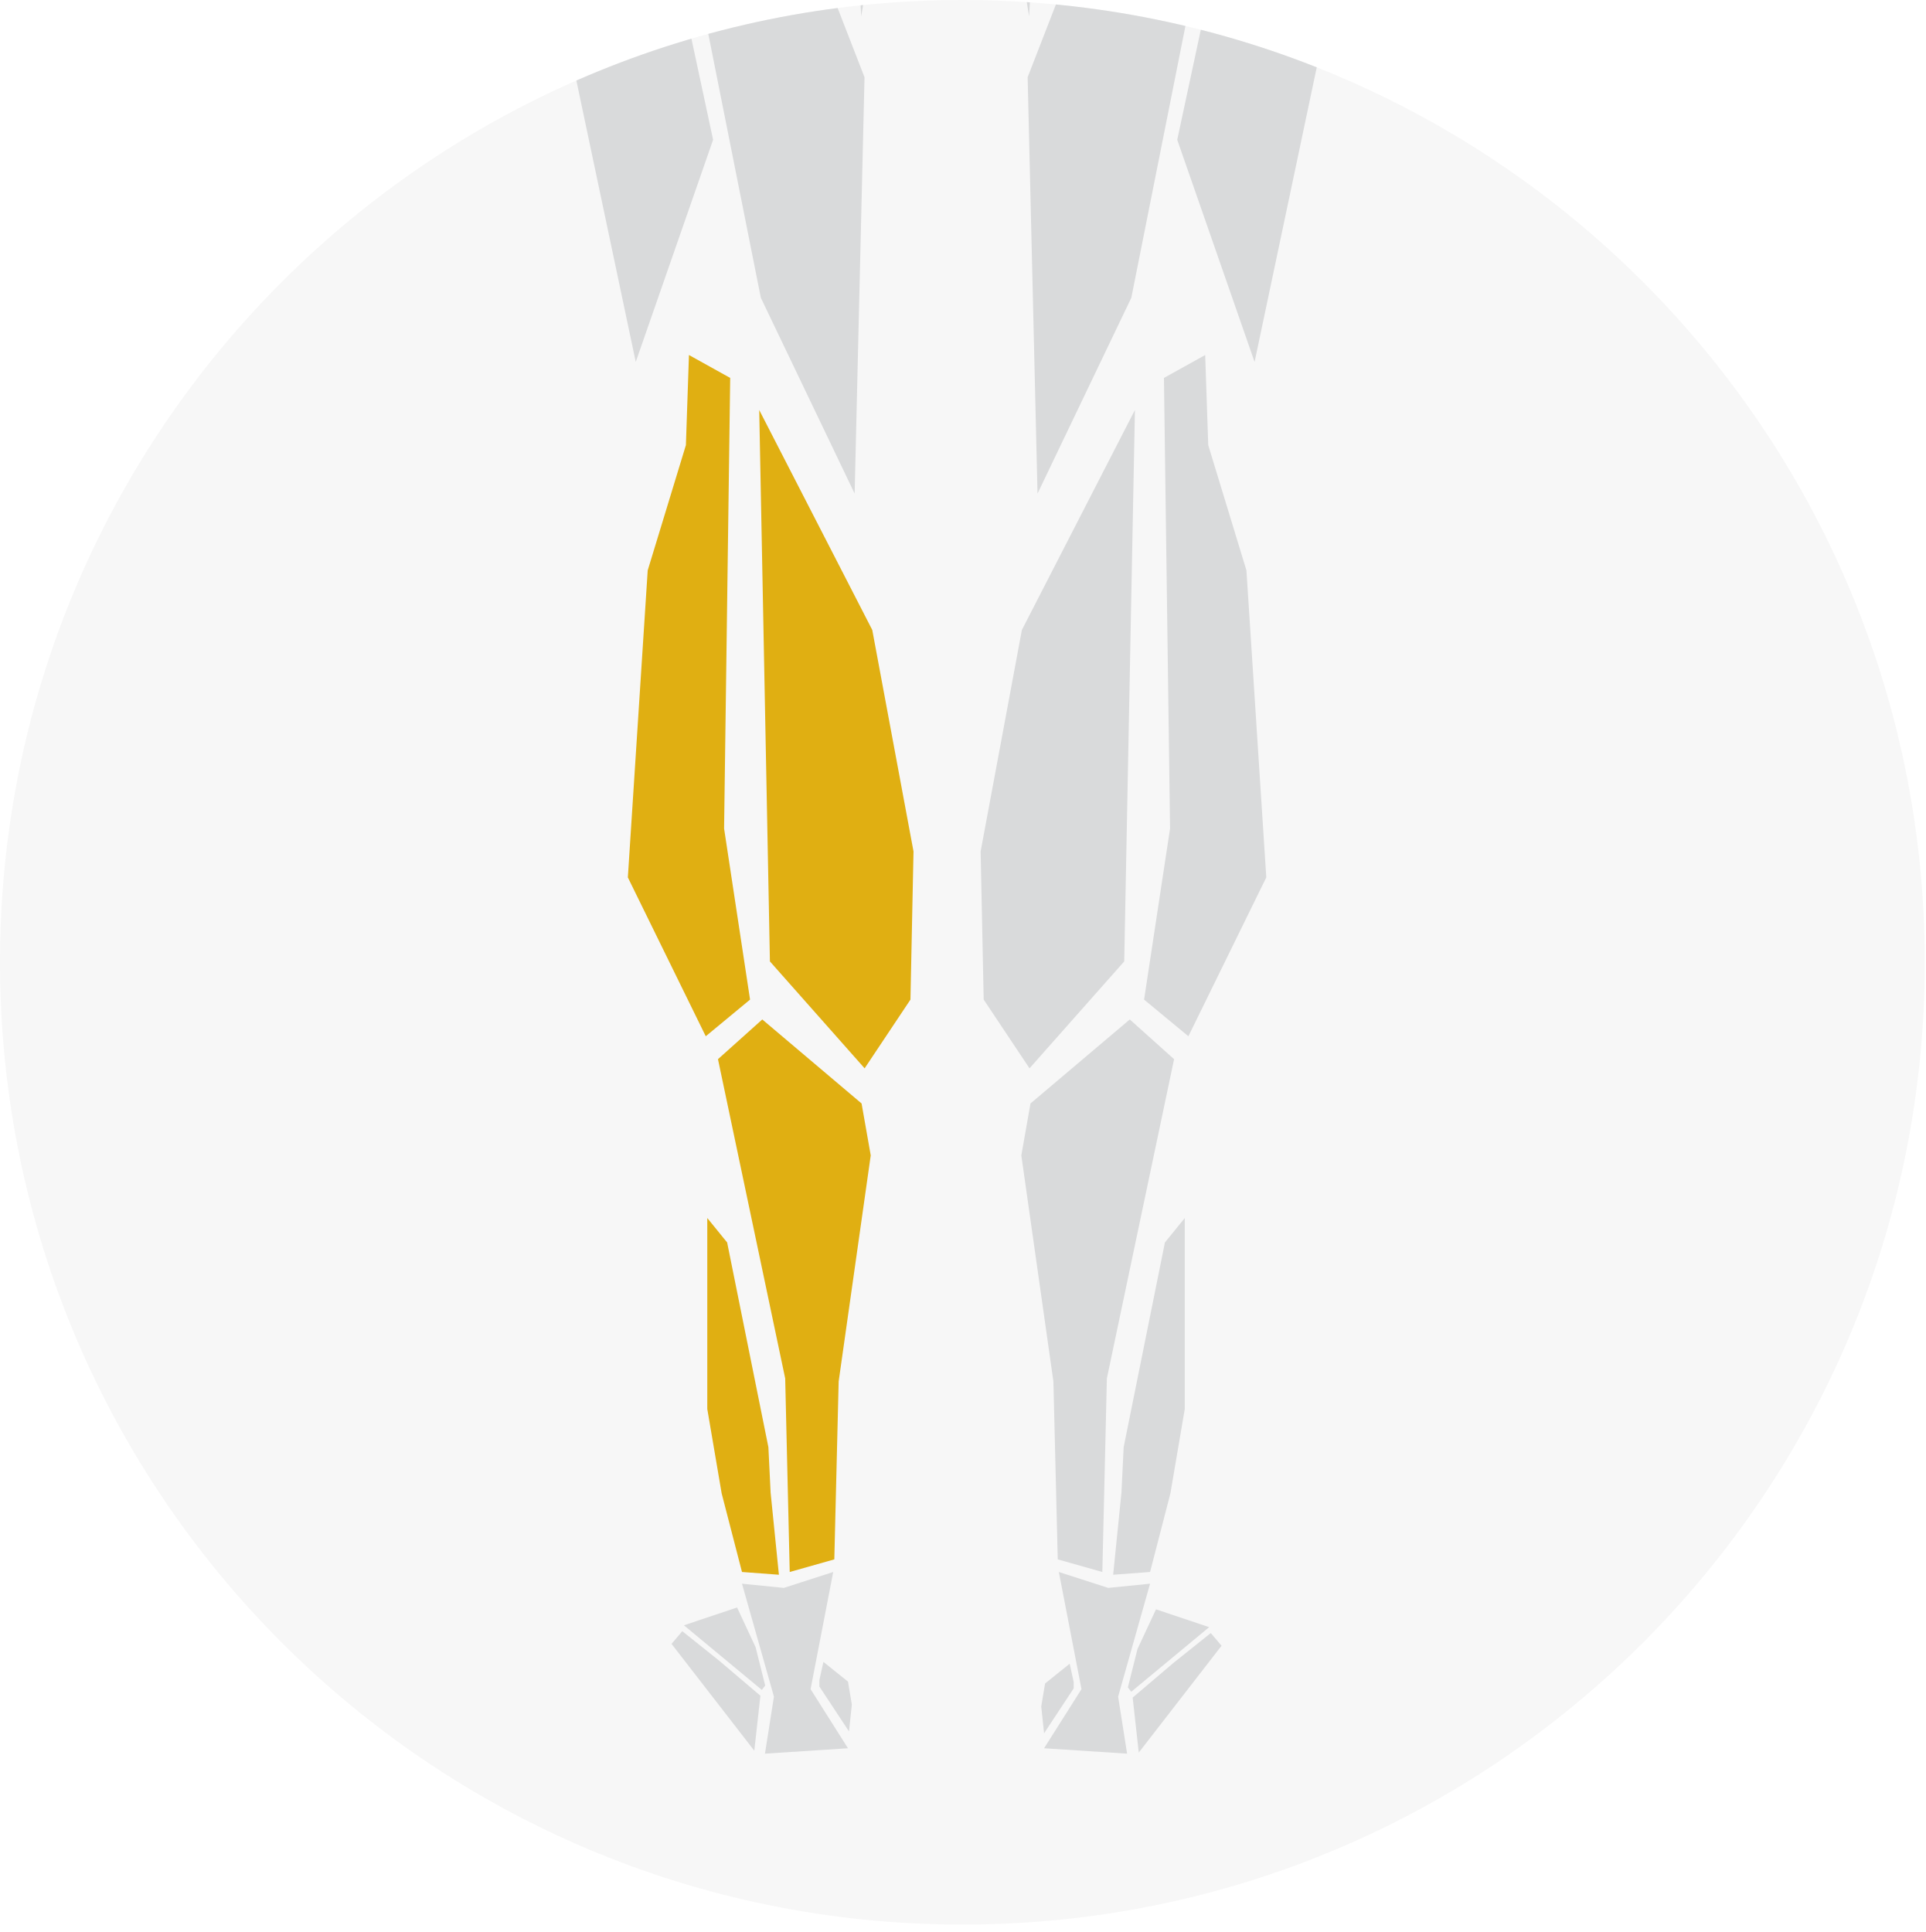
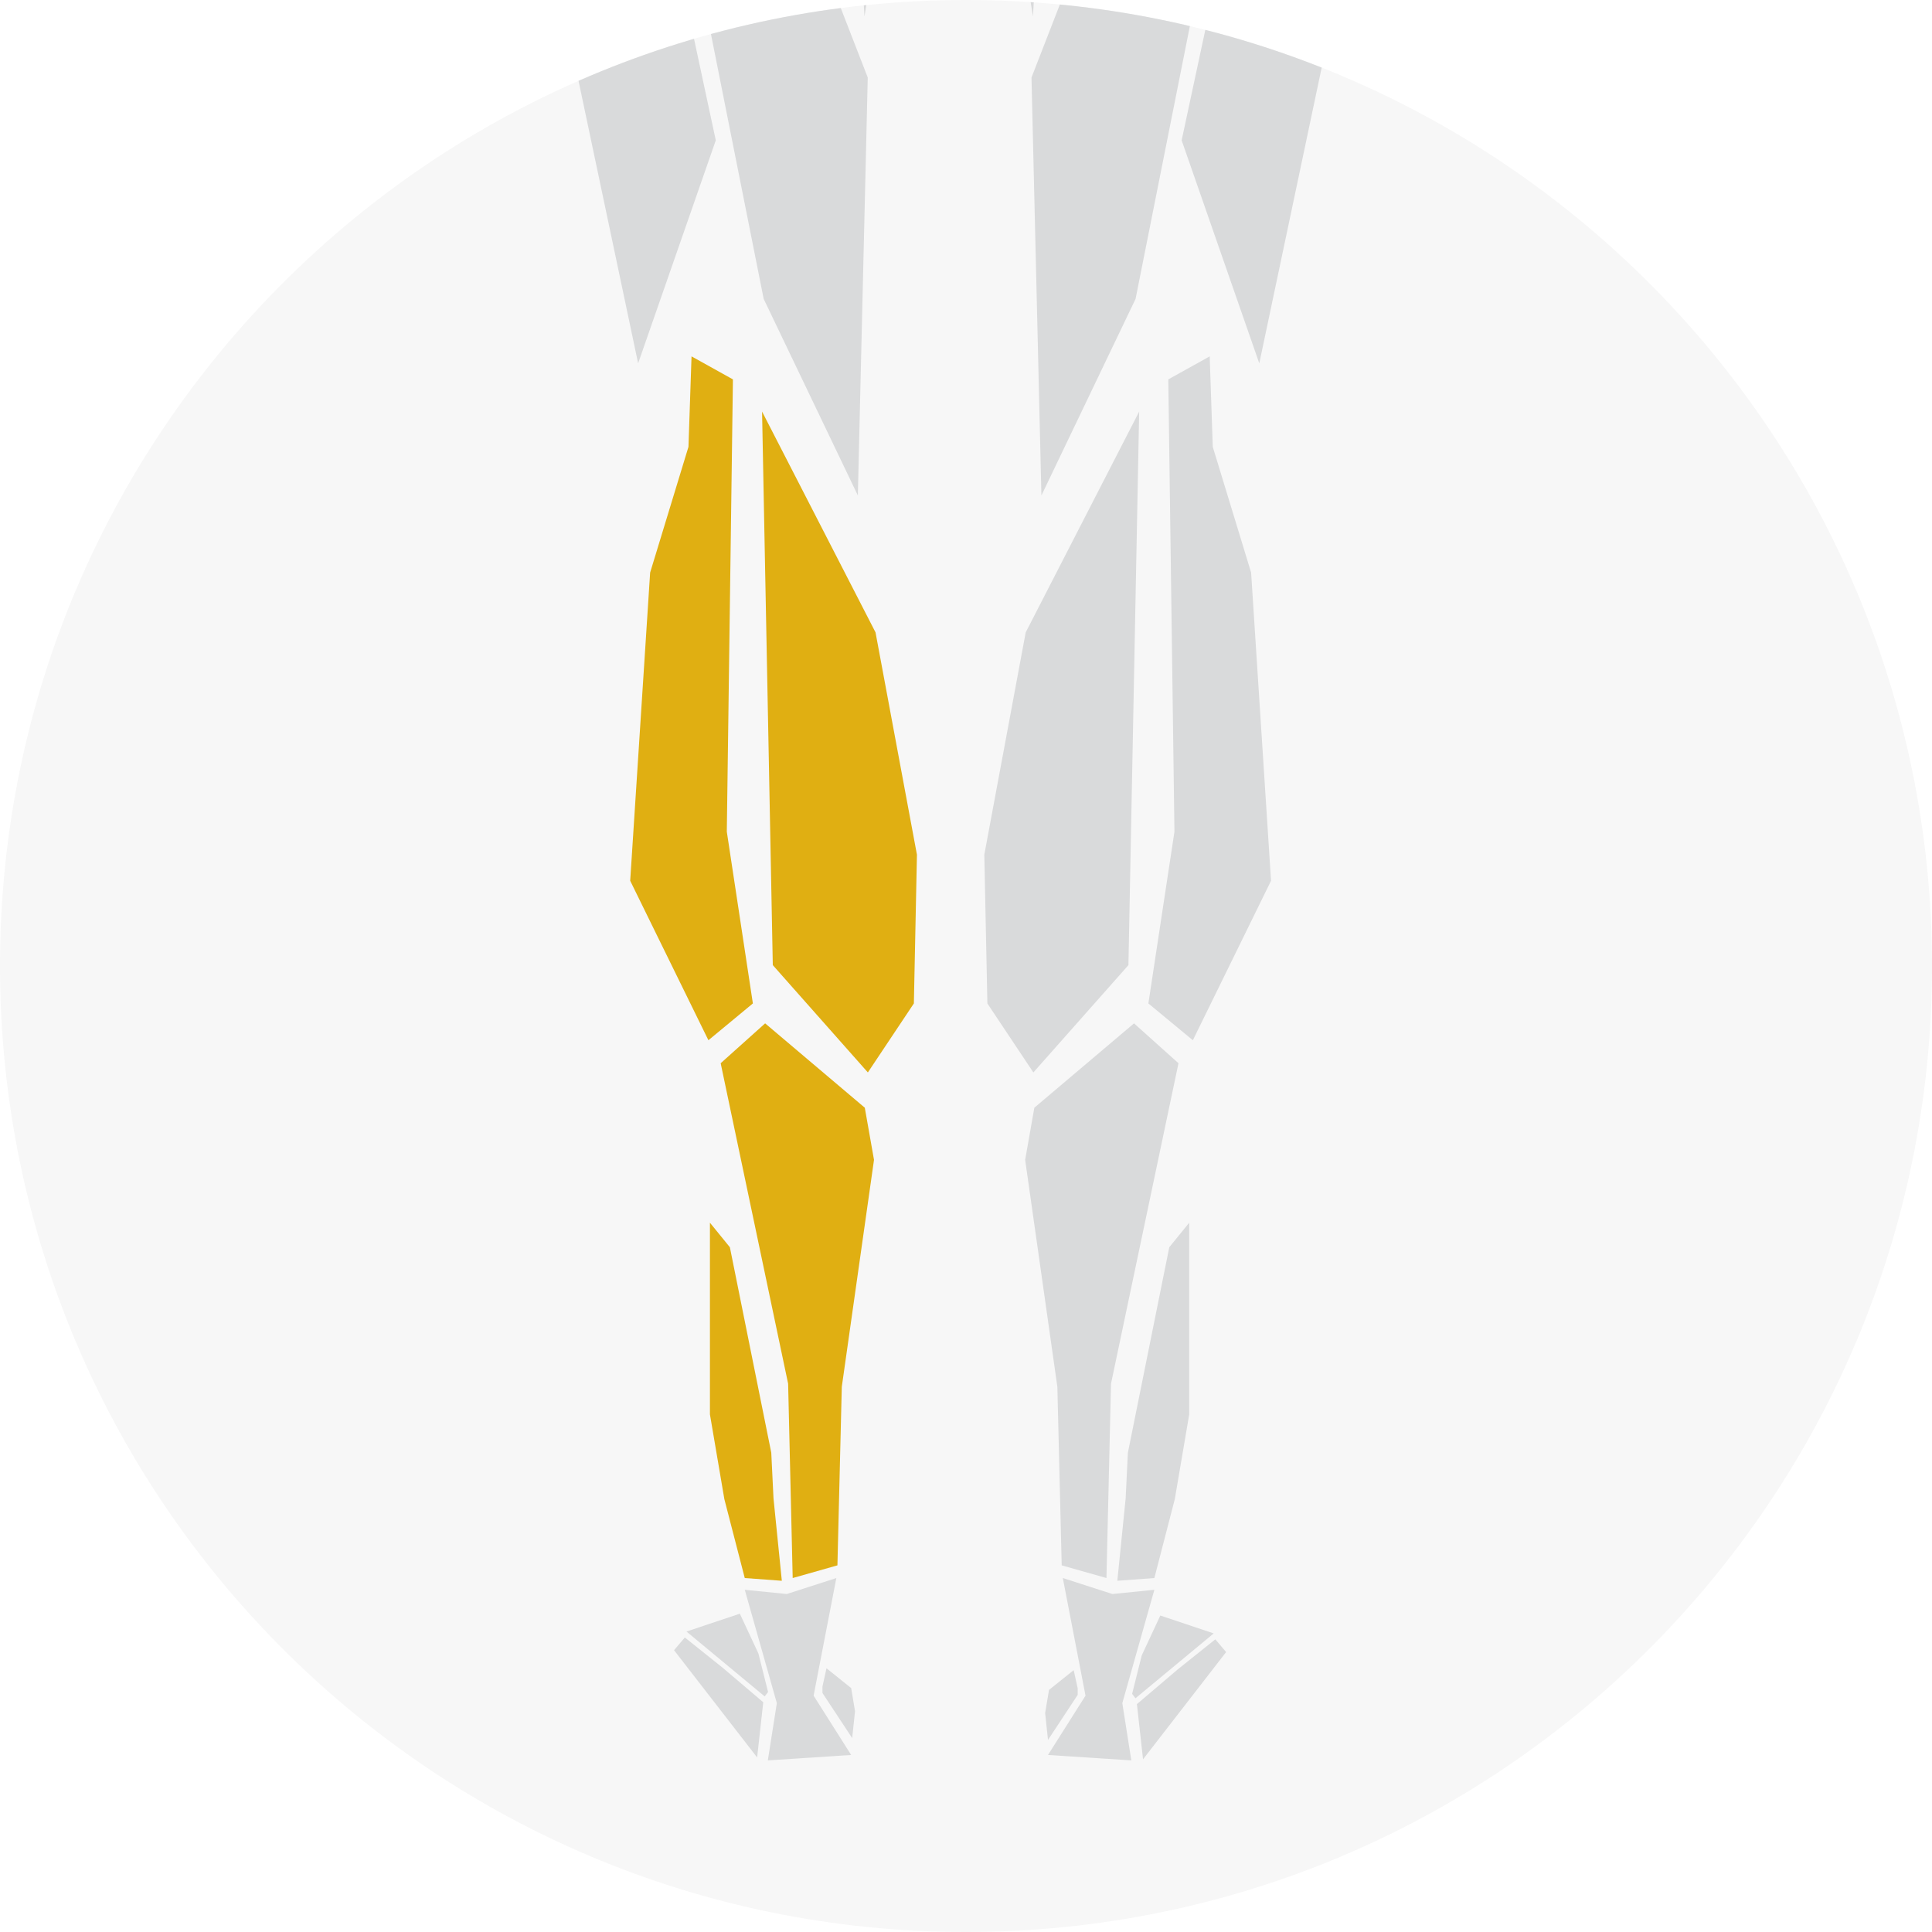
- <svg xmlns="http://www.w3.org/2000/svg" xmlns:xlink="http://www.w3.org/1999/xlink" version="1.1" id="Layer_1" x="0px" y="0px" viewBox="0 0 781.017 783.59" style="enable-background:new 0 0 781.017 783.59;" xml:space="preserve">
-   <g id="Back_Left_Calf">
-     <circle style="fill:#F7F7F7;" cx="390.295" cy="390.295" r="390.295" />
-     <g>
-       <g>
-         <defs>
-           <circle id="SVGID_1_" cx="390.295" cy="390.295" r="390.295" />
-         </defs>
-         <clipPath id="SVGID_2_">
-           <use xlink:href="#SVGID_1_" style="overflow:visible;" />
-         </clipPath>
-         <g style="clip-path:url(#SVGID_2_);">
-           <polygon style="fill:#D9DADB;" points="344.596,-1002.576 338.588,-939.834 259.16,-902.456 342.593,-892.444 379.304,-920.478       371.962,-1024.602     " />
-           <polygon style="fill:#D9DADB;" points="220.447,-760.953 238.469,-742.264 235.131,-618.116 193.748,-528.675 165.047,-541.357       155.703,-632.132 171.722,-727.58     " />
-           <polygon style="fill:#D9DADB;" points="248.481,-736.257 247.146,-695.542 273.844,-586.077 319.899,-530.677 313.225,-477.948       318.564,-474.61 352.605,-544.027 358.612,-618.783 315.227,-717.568 273.177,-719.57 251.818,-736.924     " />
-           <polygon style="fill:#D9DADB;" points="205.763,-528.675 205.095,-458.591 127.433,-344.232 165.715,-473.943     " />
-           <polygon style="fill:#D9DADB;" points="149.028,-565.386 164.38,-499.307 106.074,-315.754 94.804,-324.615 102.514,-399.409       109.633,-447.467     " />
-           <polygon style="fill:#D9DADB;" points="470.821,-1086.677 469.486,-1159.431 434.778,-1200.813 385.385,-1210.158       333.323,-1200.813 298.615,-1159.431 297.28,-1086.677 279.258,-1081.337 285.933,-1043.291 300.617,-1034.614       318.639,-1036.617 334.658,-1000.574 356.017,-1028.607 385.385,-1037.312 412.084,-1028.607 433.443,-1000.574       449.462,-1036.617 467.483,-1034.614 482.168,-1043.291 488.842,-1081.337     " />
-           <polygon style="fill:#D9DADB;" points="422.023,-1002.576 428.03,-939.834 507.458,-902.456 424.025,-892.444 387.314,-920.478       394.656,-1024.602     " />
-           <g>
-             <polygon style="fill:#D9DADB;" points="281.186,-861.741 275.847,-845.721 251.15,-834.375 238.469,-789.654 180.399,-741.597        179.732,-837.044 214.44,-890.442 243.141,-897.116      " />
-             <polygon style="fill:#D9DADB;" points="265.835,-888.439 299.208,-859.738 323.237,-720.238 372.629,-620.785        372.629,-851.729 335.251,-879.762      " />
-             <polygon style="fill:#D9DADB;" points="292.533,-844.386 314.56,-730.25 265.835,-734.255 234.464,-771.633 253.82,-792.324        258.493,-820.358      " />
-             <polygon style="fill:#D9DADB;" points="485.432,-861.741 490.772,-845.721 515.468,-834.375 528.15,-789.654 586.219,-741.597        586.887,-837.044 552.178,-890.442 523.477,-897.116      " />
-             <polygon style="fill:#D9DADB;" points="500.783,-888.439 467.41,-859.738 443.381,-720.238 393.989,-620.785 393.989,-851.729        431.367,-879.762      " />
-             <polygon style="fill:#D9DADB;" points="474.085,-844.386 452.058,-730.25 500.783,-734.255 532.154,-771.633 512.798,-792.324        508.126,-820.358      " />
-           </g>
-           <polygon style="fill:#D9DADB;" points="546.171,-760.953 528.15,-742.264 531.487,-618.116 572.87,-528.675 601.571,-541.357       610.915,-632.132 594.896,-727.58     " />
-           <polygon style="fill:#D9DADB;" points="518.138,-736.257 519.473,-695.542 492.774,-586.077 446.719,-530.677 453.393,-477.948       448.054,-474.61 414.013,-544.027 408.006,-618.783 451.391,-717.568 493.441,-719.57 514.8,-736.924     " />
-           <polygon style="fill:#D9DADB;" points="75.459,-337.107 87.187,-309.141 121.467,-303.728 124.174,-253.209 106.131,-181.039       94.404,-181.941 105.793,-229.979 93.614,-230.318 74.557,-179.235 60.123,-181.039 78.053,-232.686 65.536,-235.054       41.178,-180.137 23.136,-181.941 47.944,-239.114 39.374,-244.188 8.702,-195.473 -6.634,-197.277 39.374,-284.784       34.863,-292.001 -8.439,-273.958 -11.145,-283.882 24.038,-315.456     " />
-           <polygon style="fill:#D9DADB;" points="693.829,-337.107 682.102,-309.141 647.821,-303.728 645.115,-253.209 663.157,-181.039       674.885,-181.941 663.495,-229.979 675.674,-230.318 694.732,-179.235 709.165,-181.039 691.236,-232.686 703.753,-235.054       728.11,-180.137 746.153,-181.941 721.344,-239.114 729.914,-244.188 760.587,-195.473 775.923,-197.277 729.914,-284.784       734.425,-292.001 777.727,-273.958 780.433,-283.882 745.251,-315.456     " />
-           <polygon style="fill:#D9DADB;" points="563.526,-528.675 564.193,-458.591 641.856,-344.232 603.574,-473.943     " />
-           <polygon style="fill:#D9DADB;" points="620.26,-565.386 604.909,-499.307 663.215,-315.754 674.485,-324.615 666.774,-399.409       659.655,-447.467     " />
-           <polygon style="fill:#D9DADB;" points="475.869,674.472 459.349,688.515 461.827,710.817 495.393,667.484 491.029,662.344           " />
-           <polygon style="fill:#D9DADB;" points="490.372,659.948 468.809,652.725 461.307,668.812 457.408,684.379 458.772,686.153           " />
-           <polygon style="fill:#D9DADB;" points="435.434,684.777 435.434,682.195 433.8,674.795 423.833,682.783 422.269,692.113       423.423,702.996     " />
-           <polygon style="fill:#D9DADB;" points="291.861,673.72 308.382,687.762 305.904,710.065 272.338,666.732 276.701,661.592           " />
-           <polygon style="fill:#D9DADB;" points="277.358,659.195 298.922,651.973 306.424,668.06 310.323,683.626 308.958,685.4     " />
-           <polygon style="fill:#D9DADB;" points="332.297,684.025 332.297,681.442 333.93,674.043 343.897,682.031 345.462,691.361       344.308,702.244     " />
-         </g>
-       </g>
-       <g>
-         <defs>
-           <circle id="SVGID_3_" cx="390.295" cy="390.295" r="390.295" />
-         </defs>
-         <clipPath id="SVGID_4_">
-           <use xlink:href="#SVGID_3_" style="overflow:visible;" />
-         </clipPath>
-         <polygon style="clip-path:url(#SVGID_4_);fill:#D9DADB;" points="271.842,-564.051 309.887,-506.649 297.873,-481.285      255.823,-476.613    " />
-       </g>
-       <g>
-         <defs>
-           <circle id="SVGID_5_" cx="390.295" cy="390.295" r="390.295" />
-         </defs>
-         <clipPath id="SVGID_6_">
-           <use xlink:href="#SVGID_5_" style="overflow:visible;" />
-         </clipPath>
-         <polygon style="clip-path:url(#SVGID_6_);fill:#D9DADB;" points="308.552,-468.603 357.945,-415.206 341.258,-416.541      281.854,-414.538 215.107,-364.478 249.815,-462.596    " />
-       </g>
-       <g>
-         <defs>
-           <circle id="SVGID_7_" cx="390.295" cy="390.295" r="390.295" />
-         </defs>
-         <clipPath id="SVGID_8_">
-           <use xlink:href="#SVGID_7_" style="overflow:visible;" />
-         </clipPath>
-         <polygon style="clip-path:url(#SVGID_8_);fill:#D9DADB;" points="494.776,-564.051 456.731,-506.649 468.745,-481.285      510.795,-476.613    " />
-       </g>
-       <g>
-         <defs>
-           <circle id="SVGID_9_" cx="390.295" cy="390.295" r="390.295" />
-         </defs>
-         <clipPath id="SVGID_10_">
-           <use xlink:href="#SVGID_9_" style="overflow:visible;" />
-         </clipPath>
-         <polygon style="clip-path:url(#SVGID_10_);fill:#D9DADB;" points="401.168,-542.692 383.814,-593.419 365.125,-543.137      335.549,-469.271 385.609,-409.921 432.999,-469.271    " />
-       </g>
-       <g>
-         <defs>
-           <circle id="SVGID_11_" cx="390.295" cy="390.295" r="390.295" />
-         </defs>
-         <clipPath id="SVGID_12_">
-           <use xlink:href="#SVGID_11_" style="overflow:visible;" />
-         </clipPath>
-         <polygon style="clip-path:url(#SVGID_12_);fill:#D9DADB;" points="458.066,-468.603 408.673,-415.206 425.36,-416.541      484.764,-414.538 551.511,-364.478 516.803,-462.596    " />
-       </g>
-       <g>
-         <defs>
-           <circle id="SVGID_13_" cx="390.295" cy="390.295" r="390.295" />
-         </defs>
-         <clipPath id="SVGID_14_">
-           <use xlink:href="#SVGID_13_" style="overflow:visible;" />
-         </clipPath>
-         <polygon style="clip-path:url(#SVGID_14_);fill:#D9DADB;" points="233.129,-177.588 281.186,-203.619 355.275,-222.308      369.959,-264.359 368.624,-371.821 342.593,-407.196 295.203,-407.864 225.119,-349.127 224.452,-318.11 210.981,-254.317      215.107,-195.943    " />
-       </g>
-       <g>
-         <defs>
-           <circle id="SVGID_15_" cx="390.295" cy="390.295" r="390.295" />
-         </defs>
-         <clipPath id="SVGID_16_">
-           <use xlink:href="#SVGID_15_" style="overflow:visible;" />
-         </clipPath>
-         <polygon style="clip-path:url(#SVGID_16_);fill:#D9DADB;" points="533.487,-177.588 485.429,-203.619 411.341,-222.308      396.656,-264.359 397.991,-371.821 424.023,-407.196 471.413,-407.864 541.497,-349.127 542.164,-318.11 555.635,-254.317      551.509,-195.943    " />
-       </g>
-       <g>
-         <defs>
-           <circle id="SVGID_17_" cx="390.295" cy="390.295" r="390.295" />
-         </defs>
-         <clipPath id="SVGID_18_">
-           <use xlink:href="#SVGID_17_" style="overflow:visible;" />
-         </clipPath>
-         <polygon style="clip-path:url(#SVGID_18_);fill:#D9DADB;" points="283.189,-182.928 273.177,-18.064 289.196,56.693      257.825,146.8 224.452,-11.389 241.138,-170.913    " />
-       </g>
-       <g>
-         <defs>
-           <circle id="SVGID_19_" cx="390.295" cy="390.295" r="390.295" />
-         </defs>
-         <clipPath id="SVGID_20_">
-           <use xlink:href="#SVGID_19_" style="overflow:visible;" />
-         </clipPath>
-         <polygon style="clip-path:url(#SVGID_20_);fill:#D9DADB;" points="320.567,-192.272 341.258,-137.54 349.268,6.633      371.962,-132.2 369.292,-219.638    " />
-       </g>
-       <g>
-         <defs>
-           <circle id="SVGID_21_" cx="390.295" cy="390.295" r="390.295" />
-         </defs>
-         <clipPath id="SVGID_22_">
-           <use xlink:href="#SVGID_21_" style="overflow:visible;" />
-         </clipPath>
-         <polygon style="clip-path:url(#SVGID_22_);fill:#D9DADB;" points="305.215,-186.932 280.519,-20.066 308.552,120.766      346.597,200.195 350.603,31.329 323.904,-37.42 322.569,-142.212    " />
-       </g>
-       <g>
-         <defs>
-           <circle id="SVGID_23_" cx="390.295" cy="390.295" r="390.295" />
-         </defs>
-         <clipPath id="SVGID_24_">
-           <use xlink:href="#SVGID_23_" style="overflow:visible;" />
-         </clipPath>
-         <polygon style="clip-path:url(#SVGID_24_);fill:#D9DADB;" points="224.452,-72.604 233.227,-168.526 210.981,-184.289      210.981,-158.013    " />
-       </g>
-       <g>
-         <defs>
-           <circle id="SVGID_25_" cx="390.295" cy="390.295" r="390.295" />
-         </defs>
-         <clipPath id="SVGID_26_">
-           <use xlink:href="#SVGID_25_" style="overflow:visible;" />
-         </clipPath>
-         <polygon style="clip-path:url(#SVGID_26_);fill:#D9DADB;" points="483.429,-182.928 493.441,-18.064 477.422,56.693      508.793,146.8 542.166,-11.389 525.48,-170.913    " />
-       </g>
-       <g>
-         <defs>
-           <circle id="SVGID_27_" cx="390.295" cy="390.295" r="390.295" />
-         </defs>
-         <clipPath id="SVGID_28_">
-           <use xlink:href="#SVGID_27_" style="overflow:visible;" />
-         </clipPath>
-         <polygon style="clip-path:url(#SVGID_28_);fill:#D9DADB;" points="462.144,-186.932 486.841,-20.066 458.807,120.766      420.762,200.195 416.757,31.329 443.455,-37.42 444.79,-142.212    " />
-       </g>
-       <g>
-         <defs>
-           <circle id="SVGID_29_" cx="390.295" cy="390.295" r="390.295" />
-         </defs>
-         <clipPath id="SVGID_30_">
-           <use xlink:href="#SVGID_29_" style="overflow:visible;" />
-         </clipPath>
-         <polygon style="clip-path:url(#SVGID_30_);fill:#D9DADB;" points="446.051,-192.272 425.36,-137.54 417.35,6.633 394.656,-132.2      397.326,-219.638    " />
-       </g>
-       <g>
-         <defs>
-           <circle id="SVGID_31_" cx="390.295" cy="390.295" r="390.295" />
-         </defs>
-         <clipPath id="SVGID_32_">
-           <use xlink:href="#SVGID_31_" style="overflow:visible;" />
-         </clipPath>
-         <polygon style="clip-path:url(#SVGID_32_);fill:#D9DADB;" points="543.564,-72.604 534.789,-168.526 557.035,-184.289      557.035,-158.013    " />
-       </g>
-       <g>
-         <defs>
-           <circle id="SVGID_33_" cx="390.295" cy="390.295" r="390.295" />
-         </defs>
-         <clipPath id="SVGID_34_">
-           <use xlink:href="#SVGID_33_" style="overflow:visible;" />
-         </clipPath>
-         <polygon style="clip-path:url(#SVGID_34_);fill:#D9DADB;" points="310.226,711.256 343.895,709.066 328.729,685.103      337.907,637.577 317.884,644.028 300.913,642.329 313.866,688.128    " />
-       </g>
-       <g>
-         <defs>
-           <circle id="SVGID_35_" cx="390.295" cy="390.295" r="390.295" />
-         </defs>
-         <clipPath id="SVGID_36_">
-           <use xlink:href="#SVGID_35_" style="overflow:visible;" />
-         </clipPath>
-         <polygon style="clip-path:url(#SVGID_36_);fill:#D9DADB;" points="457.092,711.256 423.423,709.066 438.589,685.103      429.411,637.577 449.434,644.028 466.406,642.329 453.452,688.128    " />
-       </g>
-       <g>
-         <defs>
-           <circle id="SVGID_37_" cx="390.295" cy="390.295" r="390.295" />
-         </defs>
-         <clipPath id="SVGID_38_">
-           <use xlink:href="#SVGID_37_" style="overflow:visible;" />
-         </clipPath>
-         <g style="clip-path:url(#SVGID_38_);">
-           <polygon style="fill:#E0AF12;" points="307.9,166.29 312.236,389.935 350.646,433.301 369.232,405.423 370.471,345.33       353.744,255.5     " />
-           <polygon style="fill:#E0AF12;" points="296.129,153.28 293.651,336.037 304.183,405.423 286.217,420.291 254.622,355.861       262.675,231.339 278.163,180.539 279.402,143.987     " />
-           <polygon style="fill:#E0AF12;" points="309.139,413.476 291.173,429.584 318.432,559.062 320.27,637.577 338.352,632.46       340.115,560.301 353.124,468.613 349.407,447.549     " />
-           <polygon style="fill:#E0AF12;" points="294.89,503.925 311.617,586.94 312.52,605.38 315.882,638.689 300.913,637.577       292.667,605.705 286.836,571.453 286.836,494.013     " />
-         </g>
-       </g>
-       <g>
-         <defs>
-           <circle id="SVGID_39_" cx="390.295" cy="390.295" r="390.295" />
-         </defs>
-         <clipPath id="SVGID_40_">
-           <use xlink:href="#SVGID_39_" style="overflow:visible;" />
-         </clipPath>
-         <polygon style="clip-path:url(#SVGID_40_);fill:#D9DADB;" points="460.263,166.29 455.926,389.935 417.516,433.301      398.931,405.423 397.692,345.33 414.419,255.5    " />
-       </g>
-       <g>
-         <defs>
-           <circle id="SVGID_41_" cx="390.295" cy="390.295" r="390.295" />
-         </defs>
-         <clipPath id="SVGID_42_">
-           <use xlink:href="#SVGID_41_" style="overflow:visible;" />
-         </clipPath>
-         <polygon style="clip-path:url(#SVGID_42_);fill:#D9DADB;" points="472.033,153.28 474.512,336.037 463.98,405.423      481.946,420.291 513.541,355.861 505.487,231.339 489.999,180.539 488.76,143.987    " />
-       </g>
-       <g>
-         <defs>
-           <circle id="SVGID_43_" cx="390.295" cy="390.295" r="390.295" />
-         </defs>
-         <clipPath id="SVGID_44_">
-           <use xlink:href="#SVGID_43_" style="overflow:visible;" />
-         </clipPath>
-         <polygon style="clip-path:url(#SVGID_44_);fill:#D9DADB;" points="458.18,413.476 476.145,429.584 448.887,559.062      447.048,637.577 428.967,632.46 427.204,560.301 414.194,468.613 417.911,447.549    " />
-       </g>
-       <g>
-         <defs>
-           <circle id="SVGID_45_" cx="390.295" cy="390.295" r="390.295" />
-         </defs>
-         <clipPath id="SVGID_46_">
-           <use xlink:href="#SVGID_45_" style="overflow:visible;" />
-         </clipPath>
-         <polygon style="clip-path:url(#SVGID_46_);fill:#D9DADB;" points="472.428,503.925 455.701,586.94 454.799,605.38      451.436,638.689 466.406,637.577 474.652,605.705 480.482,571.453 480.482,494.013    " />
-       </g>
+ <svg xmlns="http://www.w3.org/2000/svg" viewBox="0 0 874.68 874.68">
+   <defs>
+     <style>.cls-1{fill:none;}.cls-2{clip-path:url(#clip-path);}.cls-3{fill:#d9dadb;}.cls-4{fill:#f7f7f7;}.cls-5{clip-path:url(#clip-path-2);}.cls-6{fill:#e0af12;}</style>
+     <clipPath id="clip-path">
+       <circle class="cls-1" cx="948.65" cy="1369.79" r="437.34" />
+     </clipPath>
+     <clipPath id="clip-path-2">
+       <circle class="cls-1" cx="437.34" cy="437.34" r="437.34" />
+     </clipPath>
+   </defs>
+   <g id="Back_Left_Calf" data-name="Back Left Calf">
+     <g class="cls-2">
+       <polygon class="cls-3" points="758.33 79.78 778.53 100.72 774.79 239.83 728.41 340.05 696.25 325.84 685.78 224.13 703.73 117.17 758.33 79.78" />
+       <polygon class="cls-3" points="789.74 107.45 788.25 153.07 818.16 275.73 869.77 337.81 862.29 396.9 868.28 400.64 906.42 322.85 913.15 239.09 864.54 128.39 817.42 126.15 793.48 106.7 789.74 107.45" />
+       <polygon class="cls-3" points="741.88 340.05 741.13 418.59 654.11 546.73 697 401.38 741.88 340.05" />
+       <polygon class="cls-3" points="678.3 298.92 695.51 372.96 630.17 578.64 617.54 568.71 626.18 484.9 634.16 431.05 678.3 298.92" />
+       <polygon class="cls-3" points="826.39 -33.16 820.41 -15.21 792.74 -2.49 778.53 47.62 713.46 101.47 712.71 -5.49 751.6 -65.32 783.76 -72.8 826.39 -33.16" />
+       <polygon class="cls-3" points="809.19 -63.08 846.59 -30.91 873.51 125.4 928.86 236.84 928.86 -21.94 886.97 -53.35 809.19 -63.08" />
+       <polygon class="cls-3" points="839.11 -13.71 863.79 114.18 809.19 109.69 774.04 67.81 795.73 44.63 800.96 13.21 839.11 -13.71" />
+       <polygon class="cls-3" points="595.87 554.71 609.01 586.05 647.42 592.12 650.45 648.72 630.24 729.59 617.1 728.58 629.86 674.75 616.21 674.37 594.86 731.62 578.68 729.59 598.77 671.72 584.75 669.07 557.46 730.6 537.24 728.58 565.04 664.52 555.43 658.83 521.06 713.42 503.88 711.4 555.43 613.34 550.38 605.26 501.86 625.47 498.82 614.35 538.25 578.97 595.87 554.71" />
+       <polygon class="cls-3" points="815.92 300.41 858.55 364.74 845.09 393.16 797.97 398.39 815.92 300.41" />
+       <polygon class="cls-3" points="857.06 407.37 912.4 467.2 893.71 465.7 827.14 467.95 752.35 524.04 791.24 414.1 857.06 407.37" />
+       <polygon class="cls-3" points="772.54 733.46 826.39 704.29 909.41 683.35 925.87 636.23 924.37 515.82 895.2 476.18 842.1 475.43 763.57 541.25 762.82 576 747.73 647.48 752.35 712.89 772.54 733.46" />
+       <polygon class="cls-3" points="828.64 727.48 817.42 912.21 835.37 995.98 800.22 1096.95 762.82 919.69 781.52 740.94 828.64 727.48" />
+       <polygon class="cls-3" points="870.52 717.01 893.71 778.34 902.68 939.89 928.11 784.32 925.12 686.34 870.52 717.01" />
+       <polygon class="cls-3" points="853.32 722.99 825.64 909.97 857.06 1067.78 899.69 1156.78 904.18 967.56 874.26 890.52 872.76 773.1 853.32 722.99" />
+       <polygon class="cls-3" points="762.82 851.1 772.65 743.61 747.73 725.95 747.73 755.39 762.82 851.1" />
+     </g>
+     <circle class="cls-4" cx="437.34" cy="437.34" r="437.34" />
+     <g class="cls-5">
+       <polygon class="cls-3" points="533.23 755.77 514.72 771.51 517.49 796.5 555.11 747.94 550.22 742.18 533.23 755.77" />
+       <polygon class="cls-3" points="549.48 739.5 525.32 731.4 516.91 749.43 512.54 766.87 514.07 768.86 549.48 739.5" />
+       <polygon class="cls-3" points="487.92 767.32 487.92 764.42 486.09 756.13 474.92 765.08 473.17 775.54 474.46 787.73 487.92 767.32" />
+       <polygon class="cls-3" points="327.04 754.93 345.55 770.66 342.78 795.65 305.16 747.1 310.05 741.34 327.04 754.93" />
+       <polygon class="cls-3" points="310.79 738.65 334.95 730.56 343.36 748.59 347.73 766.03 346.2 768.02 310.79 738.65" />
+       <polygon class="cls-3" points="372.35 766.47 372.35 763.58 374.18 755.29 385.35 764.24 387.1 774.7 385.81 786.89 372.35 766.47" />
+       <polygon class="cls-3" points="317.32 -204.98 306.1 -20.24 324.06 63.53 288.9 164.5 251.51 -12.76 270.2 -191.51 317.32 -204.98" />
+       <polygon class="cls-3" points="359.21 -215.45 382.39 -154.12 391.37 7.43 416.8 -148.13 413.81 -246.11 359.21 -215.45" />
+       <polygon class="cls-3" points="342 -209.47 314.33 -22.48 345.74 135.32 388.38 224.32 392.86 35.1 362.95 -41.93 361.45 -159.35 342 -209.47" />
+       <polygon class="cls-3" points="541.7 -204.98 552.92 -20.24 534.97 63.53 570.12 164.5 607.52 -12.76 588.82 -191.51 541.7 -204.98" />
+       <polygon class="cls-3" points="517.85 -209.47 545.52 -22.48 514.11 135.32 471.48 224.32 466.99 35.1 496.91 -41.93 498.4 -159.35 517.85 -209.47" />
+       <polygon class="cls-3" points="499.82 -215.45 476.63 -154.12 467.66 7.43 442.23 -148.13 445.22 -246.11 499.82 -215.45" />
+       <polygon class="cls-3" points="347.62 796.99 385.35 794.53 368.35 767.68 378.64 714.43 356.2 721.66 337.18 719.75 351.7 771.07 347.62 796.99" />
+       <polygon class="cls-3" points="512.19 796.99 474.46 794.53 491.45 767.68 481.17 714.43 503.61 721.66 522.62 719.75 508.11 771.07 512.19 796.99" />
+       <polygon class="cls-6" points="345.01 186.33 349.87 436.94 392.91 485.53 413.74 454.29 415.13 386.95 396.38 286.3 345.01 186.33" />
+       <polygon class="cls-6" points="331.82 171.76 329.05 376.54 340.85 454.29 320.72 470.95 285.31 398.75 294.34 259.22 311.69 202.3 313.08 161.34 331.82 171.76" />
+       <polygon class="cls-6" points="346.4 463.31 326.27 481.36 356.81 626.45 358.88 714.43 379.13 708.69 381.11 627.84 395.69 525.1 391.52 501.5 346.4 463.31" />
+       <polygon class="cls-6" points="330.44 564.67 349.18 657.69 350.19 678.35 353.96 715.67 337.18 714.43 327.94 678.71 321.41 640.33 321.41 553.56 330.44 564.67" />
+       <polygon class="cls-3" points="515.74 186.33 510.88 436.94 467.84 485.53 447.02 454.29 445.63 386.95 464.37 286.3 515.74 186.33" />
+       <polygon class="cls-3" points="528.93 171.76 531.71 376.54 519.91 454.29 540.04 470.95 575.44 398.75 566.42 259.22 549.06 202.3 547.67 161.34 528.93 171.76" />
+       <polygon class="cls-3" points="513.41 463.31 533.54 481.36 502.99 626.45 500.93 714.43 480.67 708.69 478.7 627.84 464.12 525.1 468.28 501.5 513.41 463.31" />
+       <polygon class="cls-3" points="529.37 564.67 510.63 657.69 509.62 678.35 505.85 715.67 522.62 714.43 531.87 678.71 538.4 640.33 538.4 553.56 529.37 564.67" />
    </g>
  </g>
-   <g id="Layer_1_1_">
- </g>
</svg>
